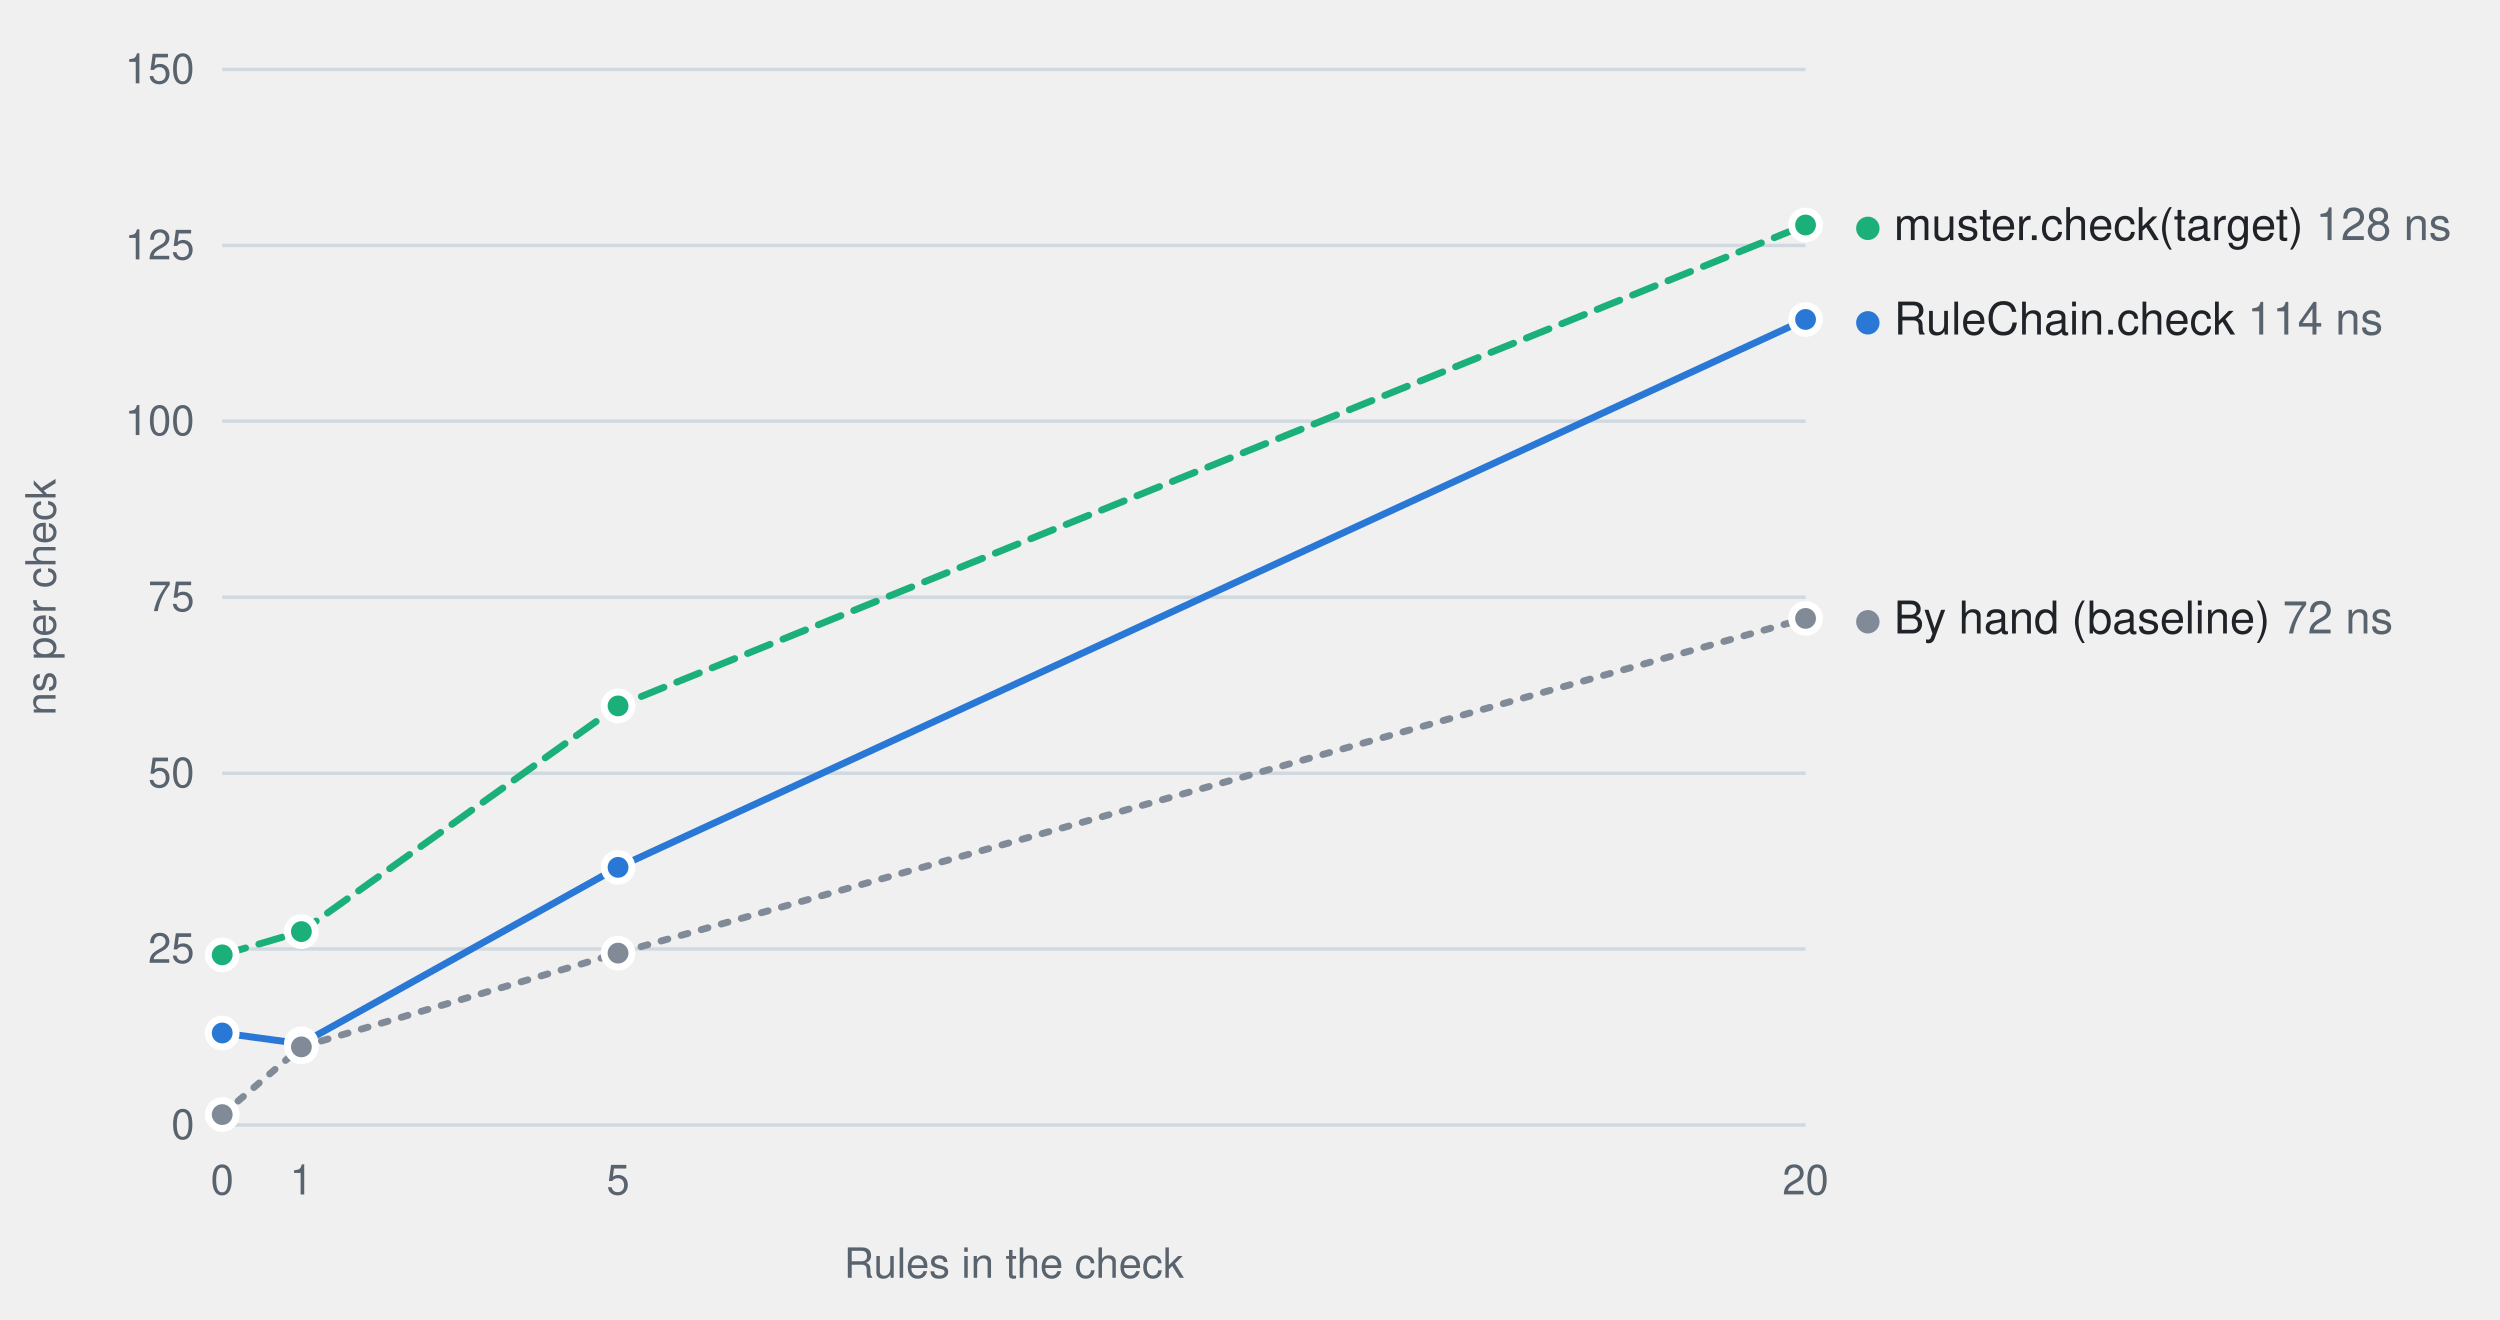
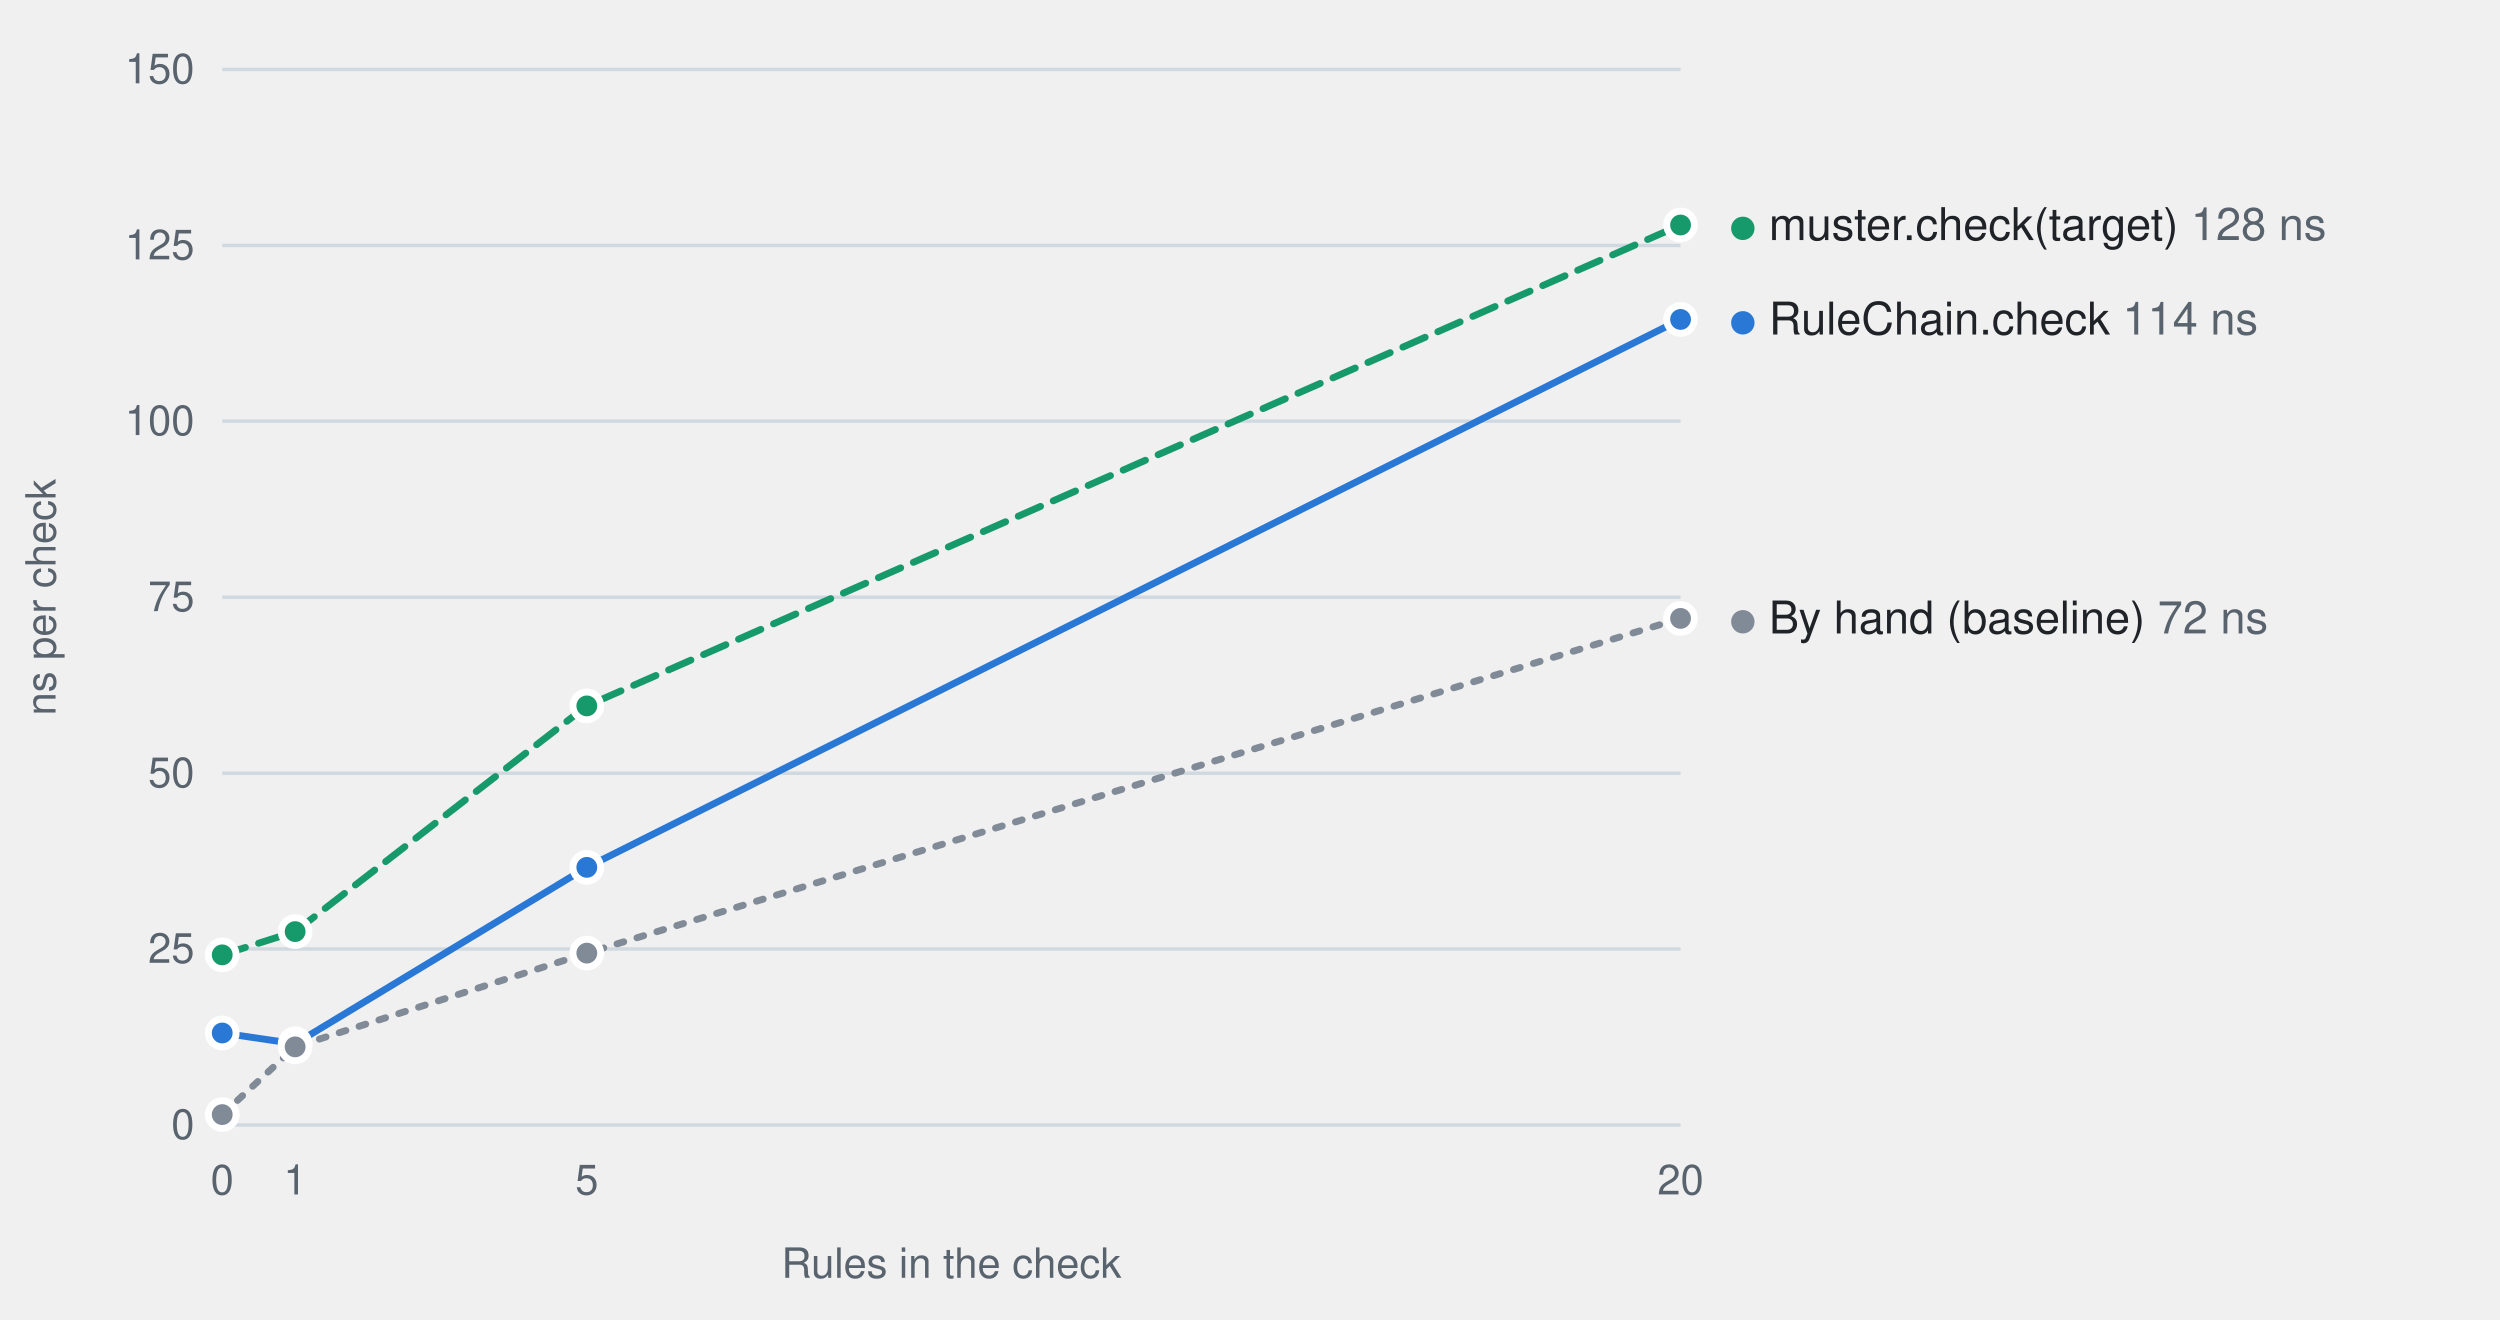
<svg xmlns="http://www.w3.org/2000/svg" width="720" height="380" viewBox="0 0 720 380" role="img" aria-labelledby="title desc" font-family="-apple-system, BlinkMacSystemFont, 'Segoe UI', Helvetica, Arial, sans-serif">
-   <line x1="64" y1="324.0" x2="520" y2="324.0" stroke="#d1d9e0" />
+   <line x1="64" y1="324.0" x2="484" y2="324.0" stroke="#d1d9e0" />
  <text x="56" y="324.0" fill="#59636e" font-size="12" text-anchor="end" dominant-baseline="middle">0</text>
-   <line x1="64" y1="273.3" x2="520" y2="273.3" stroke="#d1d9e0" />
+   <line x1="64" y1="273.3" x2="484" y2="273.3" stroke="#d1d9e0" />
  <text x="56" y="273.3" fill="#59636e" font-size="12" text-anchor="end" dominant-baseline="middle">25</text>
-   <line x1="64" y1="222.7" x2="520" y2="222.7" stroke="#d1d9e0" />
+   <line x1="64" y1="222.7" x2="484" y2="222.7" stroke="#d1d9e0" />
  <text x="56" y="222.7" fill="#59636e" font-size="12" text-anchor="end" dominant-baseline="middle">50</text>
-   <line x1="64" y1="172.0" x2="520" y2="172.0" stroke="#d1d9e0" />
+   <line x1="64" y1="172.0" x2="484" y2="172.0" stroke="#d1d9e0" />
  <text x="56" y="172.0" fill="#59636e" font-size="12" text-anchor="end" dominant-baseline="middle">75</text>
-   <line x1="64" y1="121.3" x2="520" y2="121.3" stroke="#d1d9e0" />
+   <line x1="64" y1="121.3" x2="484" y2="121.3" stroke="#d1d9e0" />
  <text x="56" y="121.3" fill="#59636e" font-size="12" text-anchor="end" dominant-baseline="middle">100</text>
-   <line x1="64" y1="70.7" x2="520" y2="70.7" stroke="#d1d9e0" />
+   <line x1="64" y1="70.7" x2="484" y2="70.7" stroke="#d1d9e0" />
  <text x="56" y="70.7" fill="#59636e" font-size="12" text-anchor="end" dominant-baseline="middle">125</text>
-   <line x1="64" y1="20.0" x2="520" y2="20.0" stroke="#d1d9e0" />
+   <line x1="64" y1="20.0" x2="484" y2="20.0" stroke="#d1d9e0" />
  <text x="56" y="20.0" fill="#59636e" font-size="12" text-anchor="end" dominant-baseline="middle">150</text>
  <text x="64.0" y="344" fill="#59636e" font-size="12" text-anchor="middle">0</text>
-   <text x="86.8" y="344" fill="#59636e" font-size="12" text-anchor="middle">1</text>
-   <text x="178.0" y="344" fill="#59636e" font-size="12" text-anchor="middle">5</text>
-   <text x="520.0" y="344" fill="#59636e" font-size="12" text-anchor="middle">20</text>
-   <text x="292.0" y="368" fill="#59636e" font-size="12" text-anchor="middle">Rules in the check</text>
+   <text x="85.0" y="344" fill="#59636e" font-size="12" text-anchor="middle">1</text>
+   <text x="169.0" y="344" fill="#59636e" font-size="12" text-anchor="middle">5</text>
+   <text x="484.0" y="344" fill="#59636e" font-size="12" text-anchor="middle">20</text>
+   <text x="274.0" y="368" fill="#59636e" font-size="12" text-anchor="middle">Rules in the check</text>
  <text x="16" y="172.0" fill="#59636e" font-size="12" text-anchor="middle" transform="rotate(-90 16 172.0)">ns per check</text>
-   <polyline points="64.0,275.0 86.8,268.3 178.0,203.3 520.0,64.8" fill="none" stroke="#1baf7a" stroke-width="2" stroke-linejoin="round" stroke-linecap="round" stroke-dasharray="7 4" />
-   <circle cx="64.0" cy="275.0" r="4" fill="#1baf7a" stroke="#ffffff" stroke-width="2" />
-   <circle cx="86.8" cy="268.3" r="4" fill="#1baf7a" stroke="#ffffff" stroke-width="2" />
-   <circle cx="178.0" cy="203.3" r="4" fill="#1baf7a" stroke="#ffffff" stroke-width="2" />
-   <circle cx="520.0" cy="64.8" r="4" fill="#1baf7a" stroke="#ffffff" stroke-width="2" />
-   <polyline points="64.0,297.5 86.8,300.6 178.0,249.8 520.0,92.0" fill="none" stroke="#2a78d6" stroke-width="2" stroke-linejoin="round" stroke-linecap="round" />
+   <polyline points="64.0,275.0 85.0,268.3 169.0,203.3 484.0,64.8" fill="none" stroke="#169a6b" stroke-width="2" stroke-linejoin="round" stroke-linecap="round" stroke-dasharray="7 4" />
+   <circle cx="64.0" cy="275.0" r="4" fill="#169a6b" stroke="#ffffff" stroke-width="2" />
+   <circle cx="85.0" cy="268.3" r="4" fill="#169a6b" stroke="#ffffff" stroke-width="2" />
+   <circle cx="169.0" cy="203.3" r="4" fill="#169a6b" stroke="#ffffff" stroke-width="2" />
+   <circle cx="484.0" cy="64.8" r="4" fill="#169a6b" stroke="#ffffff" stroke-width="2" />
+   <polyline points="64.0,297.5 85.0,300.6 169.0,249.8 484.0,92.0" fill="none" stroke="#2a78d6" stroke-width="2" stroke-linejoin="round" stroke-linecap="round" />
  <circle cx="64.0" cy="297.5" r="4" fill="#2a78d6" stroke="#ffffff" stroke-width="2" />
-   <circle cx="86.8" cy="300.6" r="4" fill="#2a78d6" stroke="#ffffff" stroke-width="2" />
-   <circle cx="178.0" cy="249.8" r="4" fill="#2a78d6" stroke="#ffffff" stroke-width="2" />
-   <circle cx="520.0" cy="92.0" r="4" fill="#2a78d6" stroke="#ffffff" stroke-width="2" />
-   <polyline points="64.0,321.0 86.8,301.5 178.0,274.5 520.0,178.1" fill="none" stroke="#818b98" stroke-width="2" stroke-linejoin="round" stroke-linecap="round" stroke-dasharray="2 4" />
+   <circle cx="85.0" cy="300.6" r="4" fill="#2a78d6" stroke="#ffffff" stroke-width="2" />
+   <circle cx="169.0" cy="249.8" r="4" fill="#2a78d6" stroke="#ffffff" stroke-width="2" />
+   <circle cx="484.0" cy="92.0" r="4" fill="#2a78d6" stroke="#ffffff" stroke-width="2" />
+   <polyline points="64.0,321.0 85.0,301.5 169.0,274.5 484.0,178.1" fill="none" stroke="#818b98" stroke-width="2" stroke-linejoin="round" stroke-linecap="round" stroke-dasharray="2 4" />
  <circle cx="64.0" cy="321.0" r="4" fill="#818b98" stroke="#ffffff" stroke-width="2" />
-   <circle cx="86.8" cy="301.5" r="4" fill="#818b98" stroke="#ffffff" stroke-width="2" />
-   <circle cx="178.0" cy="274.5" r="4" fill="#818b98" stroke="#ffffff" stroke-width="2" />
-   <circle cx="520.0" cy="178.1" r="4" fill="#818b98" stroke="#ffffff" stroke-width="2" />
-   <text x="534" y="64.8" fill="#1f2328" font-size="13" dominant-baseline="middle">
-     <tspan fill="#1baf7a">●</tspan> muster.check(target) <tspan fill="#59636e">128 ns</tspan>
+   <circle cx="85.0" cy="301.5" r="4" fill="#818b98" stroke="#ffffff" stroke-width="2" />
+   <circle cx="169.0" cy="274.5" r="4" fill="#818b98" stroke="#ffffff" stroke-width="2" />
+   <circle cx="484.0" cy="178.1" r="4" fill="#818b98" stroke="#ffffff" stroke-width="2" />
+   <text x="498" y="64.8" fill="#1f2328" font-size="13" dominant-baseline="middle">
+     <tspan fill="#169a6b">●</tspan> muster.check(target) <tspan fill="#59636e">128 ns</tspan>
  </text>
-   <text x="534" y="92.0" fill="#1f2328" font-size="13" dominant-baseline="middle">
+   <text x="498" y="92.0" fill="#1f2328" font-size="13" dominant-baseline="middle">
    <tspan fill="#2a78d6">●</tspan> RuleChain.check <tspan fill="#59636e">114 ns</tspan>
  </text>
-   <text x="534" y="178.1" fill="#1f2328" font-size="13" dominant-baseline="middle">
+   <text x="498" y="178.1" fill="#1f2328" font-size="13" dominant-baseline="middle">
    <tspan fill="#818b98">●</tspan> By hand (baseline) <tspan fill="#59636e">72 ns</tspan>
  </text>
</svg>
